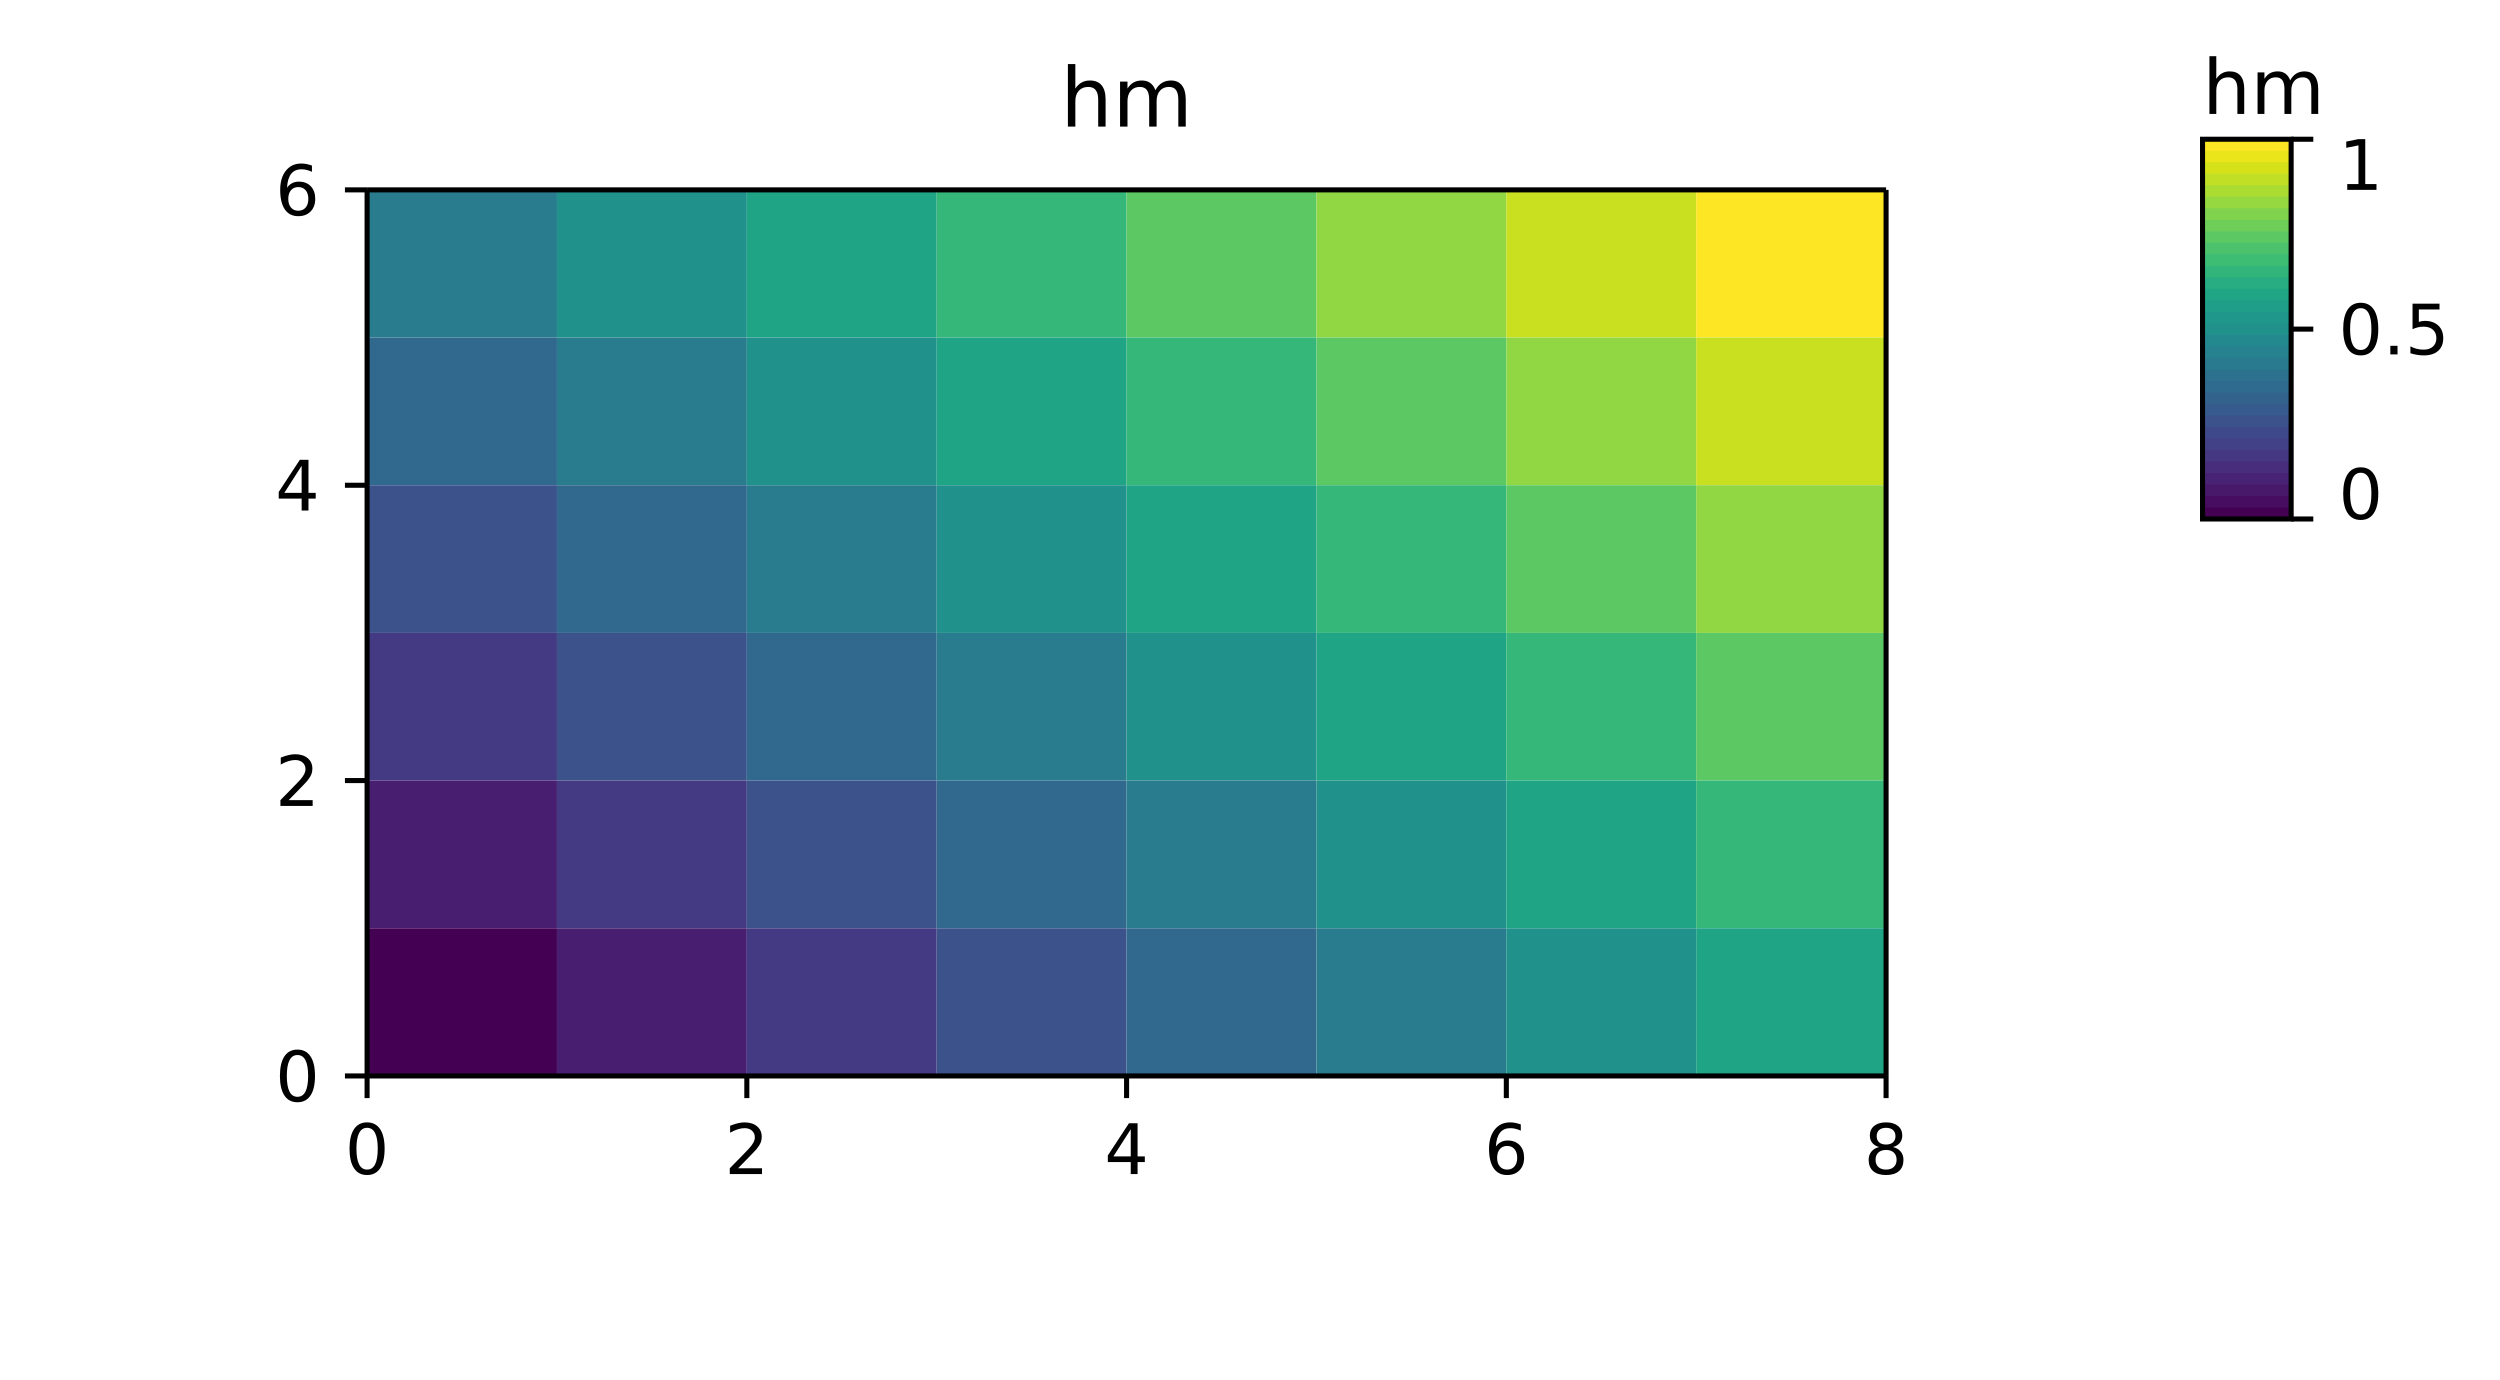
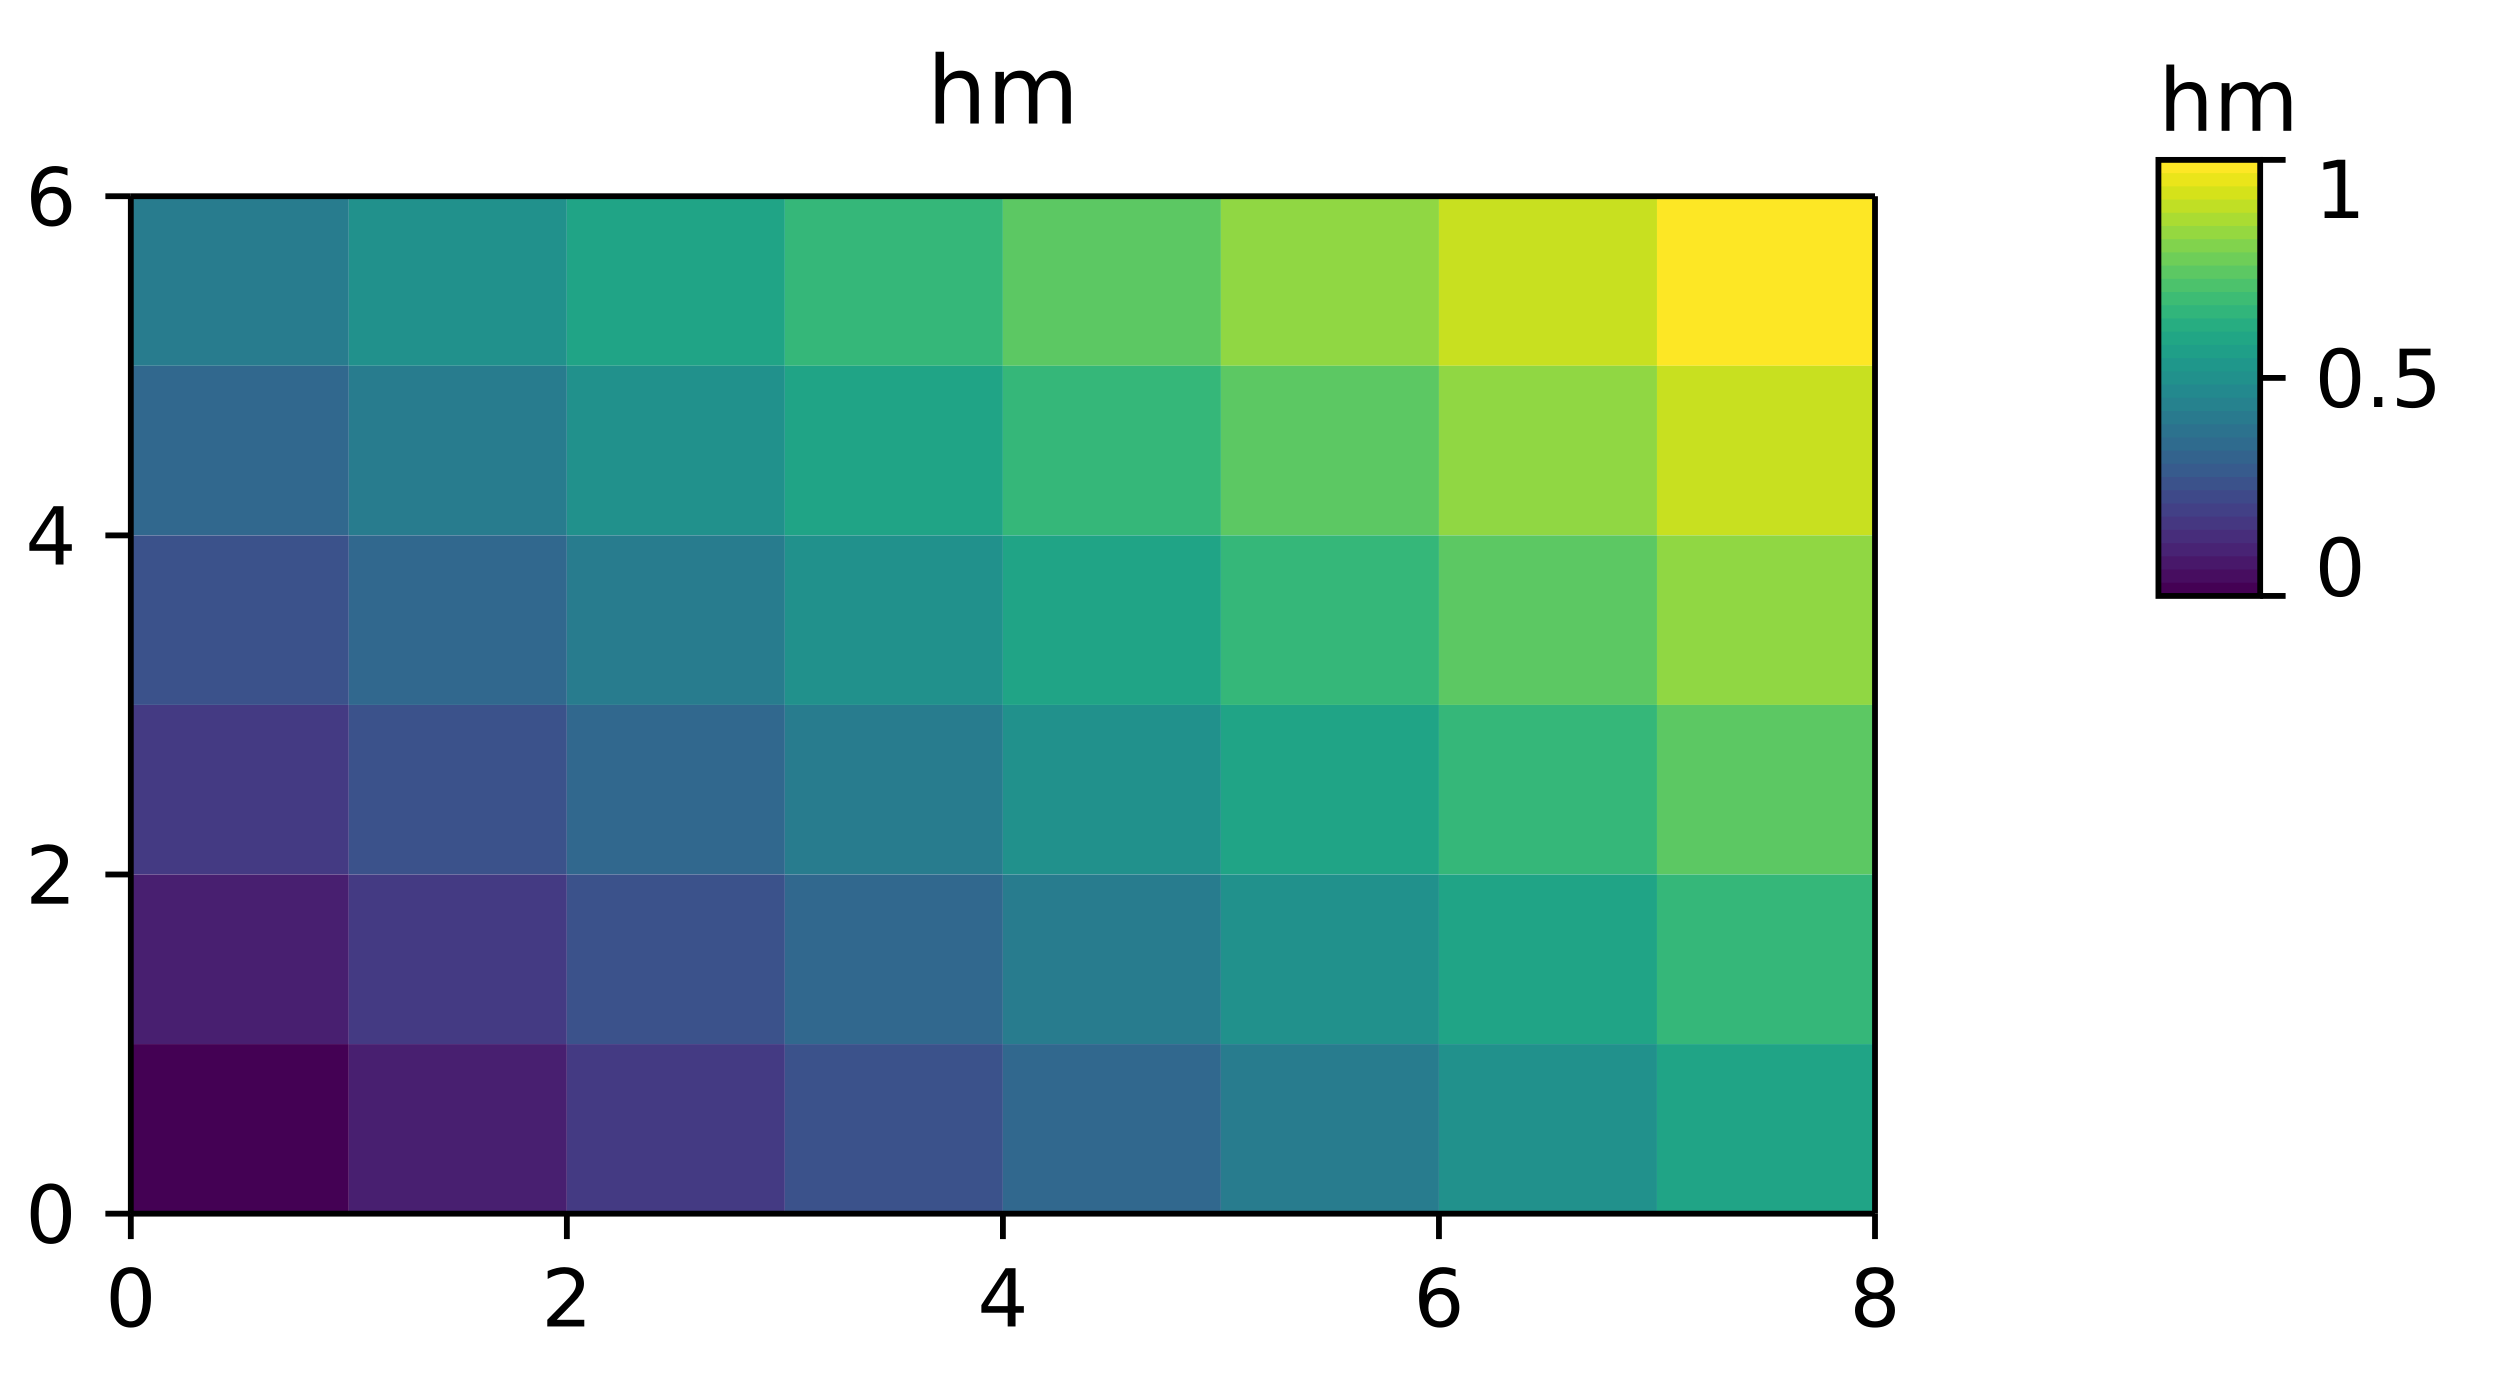
- <svg xmlns="http://www.w3.org/2000/svg" width="395" height="218" viewBox="0 0 395 218" font-family="DejaVu Sans, Bitstream Vera Sans, Verdana, Arial, sans-serif" font-size="11" style="background:#fff" data-plotlet-version="0.4.1" data-plotlet-schema="2" data-plotlet-kind="layout">
-   <g transform="translate(58.00,30.00)" data-plotlet-kind="panel" data-plotlet-title="hm" data-plotlet-xscale="linear" data-plotlet-yscale="linear" data-plotlet-xlim="0,8" data-plotlet-ylim="0,6" data-plotlet-panel-bbox="0,0,316,218" data-plotlet-data-area="58,30,240,140">
-     <g class="plotlet-artist" data-plotlet-type="imshow" data-plotlet-index="0" data-plotlet-rows="6" data-plotlet-cols="8" data-plotlet-vmin="0.0" data-plotlet-vmax="1.0" data-plotlet-cmap="viridis" data-plotlet-data-encoding="rects">
-       <rect x="0.000" y="0.000" width="30.000" height="23.333" fill="rgb(40,124,142)" />
-       <rect x="30.000" y="0.000" width="30.000" height="23.333" fill="rgb(33,145,140)" />
-       <rect x="60.000" y="0.000" width="30.000" height="23.333" fill="rgb(32,164,134)" />
-       <rect x="90.000" y="0.000" width="30.000" height="23.333" fill="rgb(53,183,121)" />
-       <rect x="120.000" y="0.000" width="30.000" height="23.333" fill="rgb(92,200,99)" />
-       <rect x="150.000" y="0.000" width="30.000" height="23.333" fill="rgb(144,215,67)" />
-       <rect x="180.000" y="0.000" width="30.000" height="23.333" fill="rgb(200,224,32)" />
-       <rect x="210.000" y="0.000" width="30.000" height="23.333" fill="rgb(253,231,37)" />
-       <rect x="0.000" y="23.333" width="30.000" height="23.333" fill="rgb(49,104,142)" />
-       <rect x="30.000" y="23.333" width="30.000" height="23.333" fill="rgb(40,124,142)" />
-       <rect x="60.000" y="23.333" width="30.000" height="23.333" fill="rgb(33,145,140)" />
-       <rect x="90.000" y="23.333" width="30.000" height="23.333" fill="rgb(32,164,134)" />
-       <rect x="120.000" y="23.333" width="30.000" height="23.333" fill="rgb(53,183,121)" />
-       <rect x="150.000" y="23.333" width="30.000" height="23.333" fill="rgb(92,200,99)" />
-       <rect x="180.000" y="23.333" width="30.000" height="23.333" fill="rgb(144,215,67)" />
-       <rect x="210.000" y="23.333" width="30.000" height="23.333" fill="rgb(200,224,32)" />
-       <rect x="0.000" y="46.667" width="30.000" height="23.333" fill="rgb(59,82,139)" />
-       <rect x="30.000" y="46.667" width="30.000" height="23.333" fill="rgb(49,104,142)" />
-       <rect x="60.000" y="46.667" width="30.000" height="23.333" fill="rgb(40,124,142)" />
-       <rect x="90.000" y="46.667" width="30.000" height="23.333" fill="rgb(33,145,140)" />
-       <rect x="120.000" y="46.667" width="30.000" height="23.333" fill="rgb(32,164,134)" />
-       <rect x="150.000" y="46.667" width="30.000" height="23.333" fill="rgb(53,183,121)" />
-       <rect x="180.000" y="46.667" width="30.000" height="23.333" fill="rgb(92,200,99)" />
-       <rect x="210.000" y="46.667" width="30.000" height="23.333" fill="rgb(144,215,67)" />
-       <rect x="0.000" y="70.000" width="30.000" height="23.333" fill="rgb(68,58,131)" />
-       <rect x="30.000" y="70.000" width="30.000" height="23.333" fill="rgb(59,82,139)" />
-       <rect x="60.000" y="70.000" width="30.000" height="23.333" fill="rgb(49,104,142)" />
-       <rect x="90.000" y="70.000" width="30.000" height="23.333" fill="rgb(40,124,142)" />
-       <rect x="120.000" y="70.000" width="30.000" height="23.333" fill="rgb(33,145,140)" />
-       <rect x="150.000" y="70.000" width="30.000" height="23.333" fill="rgb(32,164,134)" />
-       <rect x="180.000" y="70.000" width="30.000" height="23.333" fill="rgb(53,183,121)" />
-       <rect x="210.000" y="70.000" width="30.000" height="23.333" fill="rgb(92,200,99)" />
-       <rect x="0.000" y="93.333" width="30.000" height="23.333" fill="rgb(72,31,112)" />
-       <rect x="30.000" y="93.333" width="30.000" height="23.333" fill="rgb(68,58,131)" />
-       <rect x="60.000" y="93.333" width="30.000" height="23.333" fill="rgb(59,82,139)" />
-       <rect x="90.000" y="93.333" width="30.000" height="23.333" fill="rgb(49,104,142)" />
-       <rect x="120.000" y="93.333" width="30.000" height="23.333" fill="rgb(40,124,142)" />
-       <rect x="150.000" y="93.333" width="30.000" height="23.333" fill="rgb(33,145,140)" />
-       <rect x="180.000" y="93.333" width="30.000" height="23.333" fill="rgb(32,164,134)" />
-       <rect x="210.000" y="93.333" width="30.000" height="23.333" fill="rgb(53,183,121)" />
-       <rect x="0.000" y="116.667" width="30.000" height="23.333" fill="rgb(68,1,84)" />
-       <rect x="30.000" y="116.667" width="30.000" height="23.333" fill="rgb(72,31,112)" />
-       <rect x="60.000" y="116.667" width="30.000" height="23.333" fill="rgb(68,58,131)" />
-       <rect x="90.000" y="116.667" width="30.000" height="23.333" fill="rgb(59,82,139)" />
-       <rect x="120.000" y="116.667" width="30.000" height="23.333" fill="rgb(49,104,142)" />
-       <rect x="150.000" y="116.667" width="30.000" height="23.333" fill="rgb(40,124,142)" />
-       <rect x="180.000" y="116.667" width="30.000" height="23.333" fill="rgb(33,145,140)" />
-       <rect x="210.000" y="116.667" width="30.000" height="23.333" fill="rgb(32,164,134)" />
-     </g>
+ <svg xmlns="http://www.w3.org/2000/svg" width="344" height="189" viewBox="0 0 344 189" font-family="DejaVu Sans, Bitstream Vera Sans, Verdana, Arial, sans-serif" font-size="11" style="background:#fff" data-plotlet-version="0.4.3" data-plotlet-schema="2" data-plotlet-kind="layout">
+   <g transform="translate(18.00,27.00)" data-plotlet-kind="panel" data-plotlet-title="hm" data-plotlet-xscale="linear" data-plotlet-yscale="linear" data-plotlet-xlim="0,8" data-plotlet-ylim="0,6" data-plotlet-panel-bbox="0,0,265,189" data-plotlet-data-area="18,27,240,140">
+     <svg x="0" y="0" width="240.0" height="140" overflow="hidden">
+       <g class="plotlet-artist" data-plotlet-type="imshow" data-plotlet-index="0" data-plotlet-rows="6" data-plotlet-cols="8" data-plotlet-vmin="0.0" data-plotlet-vmax="1.0" data-plotlet-cmap="viridis" data-plotlet-data-encoding="rects">
+         <rect x="0.000" y="0.000" width="30.000" height="23.333" fill="rgb(40,124,142)" />
+         <rect x="30.000" y="0.000" width="30.000" height="23.333" fill="rgb(33,145,140)" />
+         <rect x="60.000" y="0.000" width="30.000" height="23.333" fill="rgb(32,164,134)" />
+         <rect x="90.000" y="0.000" width="30.000" height="23.333" fill="rgb(53,183,121)" />
+         <rect x="120.000" y="0.000" width="30.000" height="23.333" fill="rgb(92,200,99)" />
+         <rect x="150.000" y="0.000" width="30.000" height="23.333" fill="rgb(144,215,67)" />
+         <rect x="180.000" y="0.000" width="30.000" height="23.333" fill="rgb(200,224,32)" />
+         <rect x="210.000" y="0.000" width="30.000" height="23.333" fill="rgb(253,231,37)" />
+         <rect x="0.000" y="23.333" width="30.000" height="23.333" fill="rgb(49,104,142)" />
+         <rect x="30.000" y="23.333" width="30.000" height="23.333" fill="rgb(40,124,142)" />
+         <rect x="60.000" y="23.333" width="30.000" height="23.333" fill="rgb(33,145,140)" />
+         <rect x="90.000" y="23.333" width="30.000" height="23.333" fill="rgb(32,164,134)" />
+         <rect x="120.000" y="23.333" width="30.000" height="23.333" fill="rgb(53,183,121)" />
+         <rect x="150.000" y="23.333" width="30.000" height="23.333" fill="rgb(92,200,99)" />
+         <rect x="180.000" y="23.333" width="30.000" height="23.333" fill="rgb(144,215,67)" />
+         <rect x="210.000" y="23.333" width="30.000" height="23.333" fill="rgb(200,224,32)" />
+         <rect x="0.000" y="46.667" width="30.000" height="23.333" fill="rgb(59,82,139)" />
+         <rect x="30.000" y="46.667" width="30.000" height="23.333" fill="rgb(49,104,142)" />
+         <rect x="60.000" y="46.667" width="30.000" height="23.333" fill="rgb(40,124,142)" />
+         <rect x="90.000" y="46.667" width="30.000" height="23.333" fill="rgb(33,145,140)" />
+         <rect x="120.000" y="46.667" width="30.000" height="23.333" fill="rgb(32,164,134)" />
+         <rect x="150.000" y="46.667" width="30.000" height="23.333" fill="rgb(53,183,121)" />
+         <rect x="180.000" y="46.667" width="30.000" height="23.333" fill="rgb(92,200,99)" />
+         <rect x="210.000" y="46.667" width="30.000" height="23.333" fill="rgb(144,215,67)" />
+         <rect x="0.000" y="70.000" width="30.000" height="23.333" fill="rgb(68,58,131)" />
+         <rect x="30.000" y="70.000" width="30.000" height="23.333" fill="rgb(59,82,139)" />
+         <rect x="60.000" y="70.000" width="30.000" height="23.333" fill="rgb(49,104,142)" />
+         <rect x="90.000" y="70.000" width="30.000" height="23.333" fill="rgb(40,124,142)" />
+         <rect x="120.000" y="70.000" width="30.000" height="23.333" fill="rgb(33,145,140)" />
+         <rect x="150.000" y="70.000" width="30.000" height="23.333" fill="rgb(32,164,134)" />
+         <rect x="180.000" y="70.000" width="30.000" height="23.333" fill="rgb(53,183,121)" />
+         <rect x="210.000" y="70.000" width="30.000" height="23.333" fill="rgb(92,200,99)" />
+         <rect x="0.000" y="93.333" width="30.000" height="23.333" fill="rgb(72,31,112)" />
+         <rect x="30.000" y="93.333" width="30.000" height="23.333" fill="rgb(68,58,131)" />
+         <rect x="60.000" y="93.333" width="30.000" height="23.333" fill="rgb(59,82,139)" />
+         <rect x="90.000" y="93.333" width="30.000" height="23.333" fill="rgb(49,104,142)" />
+         <rect x="120.000" y="93.333" width="30.000" height="23.333" fill="rgb(40,124,142)" />
+         <rect x="150.000" y="93.333" width="30.000" height="23.333" fill="rgb(33,145,140)" />
+         <rect x="180.000" y="93.333" width="30.000" height="23.333" fill="rgb(32,164,134)" />
+         <rect x="210.000" y="93.333" width="30.000" height="23.333" fill="rgb(53,183,121)" />
+         <rect x="0.000" y="116.667" width="30.000" height="23.333" fill="rgb(68,1,84)" />
+         <rect x="30.000" y="116.667" width="30.000" height="23.333" fill="rgb(72,31,112)" />
+         <rect x="60.000" y="116.667" width="30.000" height="23.333" fill="rgb(68,58,131)" />
+         <rect x="90.000" y="116.667" width="30.000" height="23.333" fill="rgb(59,82,139)" />
+         <rect x="120.000" y="116.667" width="30.000" height="23.333" fill="rgb(49,104,142)" />
+         <rect x="150.000" y="116.667" width="30.000" height="23.333" fill="rgb(40,124,142)" />
+         <rect x="180.000" y="116.667" width="30.000" height="23.333" fill="rgb(33,145,140)" />
+         <rect x="210.000" y="116.667" width="30.000" height="23.333" fill="rgb(32,164,134)" />
+       </g>
+     </svg>
    <line x1="0" y1="0" x2="240.0" y2="0" stroke="#000000" stroke-width="0.8" />
    <line x1="0" y1="140" x2="240.0" y2="140" stroke="#000000" stroke-width="0.8" />
    <line x1="0" y1="0" x2="0" y2="140" stroke="#000000" stroke-width="0.8" />
    <line x1="240.0" y1="0" x2="240.0" y2="140" stroke="#000000" stroke-width="0.8" />
    <line x1="0.00" x2="0.00" y1="140" y2="143.5" stroke="#000000" stroke-width="0.8" />
-     <path d="M-0.003 148.195Q-0.841 148.195 -1.262 149.02Q-1.684 149.844 -1.684 151.499Q-1.684 153.147 -1.262 153.972Q-0.841 154.796 -0.003 154.796Q0.841 154.796 1.262 153.972Q1.684 153.147 1.684 151.499Q1.684 149.844 1.262 149.02Q0.841 148.195 -0.003 148.195ZM-0.003 147.336Q1.345 147.336 2.057 148.402Q2.769 149.468 2.769 151.499Q2.769 153.523 2.057 154.59Q1.345 155.656 -0.003 155.656Q-1.351 155.656 -2.062 154.59Q-2.774 153.523 -2.774 151.499Q-2.774 149.468 -2.062 148.402Q-1.351 147.336 -0.003 147.336Z" fill="#000" />
+     <path d="M-0.003 148.214Q-0.841 148.214 -1.262 149.039Q-1.684 149.863 -1.684 151.518Q-1.684 153.167 -1.262 153.991Q-0.841 154.815 -0.003 154.815Q0.841 154.815 1.262 153.991Q1.684 153.167 1.684 151.518Q1.684 149.863 1.262 149.039Q0.841 148.214 -0.003 148.214ZM-0.003 147.355Q1.345 147.355 2.057 148.421Q2.769 149.487 2.769 151.518Q2.769 153.542 2.057 154.609Q1.345 155.675 -0.003 155.675Q-1.351 155.675 -2.062 154.609Q-2.774 153.542 -2.774 151.518Q-2.774 149.487 -2.062 148.421Q-1.351 147.355 -0.003 147.355Z" fill="#000" />
    <line x1="60.00" x2="60.00" y1="140" y2="143.5" stroke="#000000" stroke-width="0.8" />
-     <path d="M58.612 154.587H62.398V155.5H57.306V154.587Q57.924 153.948 58.99 152.871Q60.056 151.794 60.33 151.482Q60.851 150.897 61.058 150.491Q61.265 150.086 61.265 149.694Q61.265 149.055 60.816 148.652Q60.368 148.249 59.648 148.249Q59.138 148.249 58.571 148.426Q58.005 148.604 57.36 148.963V147.868Q58.015 147.604 58.585 147.47Q59.154 147.336 59.627 147.336Q60.873 147.336 61.614 147.959Q62.355 148.582 62.355 149.624Q62.355 150.118 62.17 150.561Q61.985 151.004 61.496 151.606Q61.362 151.762 60.642 152.506Q59.922 153.25 58.612 154.587Z" fill="#000" />
+     <path d="M58.612 154.606H62.398V155.519H57.306V154.606Q57.924 153.967 58.99 152.89Q60.056 151.813 60.33 151.501Q60.851 150.916 61.058 150.51Q61.265 150.105 61.265 149.713Q61.265 149.074 60.816 148.671Q60.368 148.268 59.648 148.268Q59.138 148.268 58.571 148.445Q58.005 148.623 57.36 148.982V147.887Q58.015 147.624 58.585 147.489Q59.154 147.355 59.627 147.355Q60.873 147.355 61.614 147.978Q62.355 148.601 62.355 149.643Q62.355 150.137 62.17 150.58Q61.985 151.023 61.496 151.625Q61.362 151.781 60.642 152.525Q59.922 153.269 58.612 154.606Z" fill="#000" />
    <line x1="120.00" x2="120.00" y1="140" y2="143.5" stroke="#000000" stroke-width="0.8" />
-     <path d="M120.658 148.426 117.919 152.707H120.658ZM120.373 147.481H121.738V152.707H122.882V153.609H121.738V155.5H120.658V153.609H117.038V152.562Z" fill="#000" />
+     <path d="M120.658 148.445 117.919 152.726H120.658ZM120.373 147.5H121.738V152.726H122.882V153.628H121.738V155.519H120.658V153.628H117.038V152.581Z" fill="#000" />
    <line x1="180.00" x2="180.00" y1="140" y2="143.5" stroke="#000000" stroke-width="0.8" />
-     <path d="M180.132 151.058Q179.401 151.058 178.974 151.558Q178.547 152.057 178.547 152.927Q178.547 153.792 178.974 154.294Q179.401 154.796 180.132 154.796Q180.862 154.796 181.289 154.294Q181.716 153.792 181.716 152.927Q181.716 152.057 181.289 151.558Q180.862 151.058 180.132 151.058ZM182.285 147.658V148.646Q181.877 148.453 181.461 148.351Q181.045 148.249 180.636 148.249Q179.562 148.249 178.996 148.974Q178.429 149.699 178.348 151.166Q178.665 150.698 179.143 150.448Q179.621 150.199 180.196 150.199Q181.405 150.199 182.105 150.932Q182.806 151.665 182.806 152.927Q182.806 154.163 182.076 154.909Q181.345 155.656 180.132 155.656Q178.74 155.656 178.005 154.59Q177.269 153.523 177.269 151.499Q177.269 149.597 178.171 148.467Q179.073 147.336 180.594 147.336Q181.002 147.336 181.418 147.417Q181.834 147.497 182.285 147.658Z" fill="#000" />
+     <path d="M180.132 151.077Q179.401 151.077 178.974 151.577Q178.547 152.076 178.547 152.946Q178.547 153.811 178.974 154.313Q179.401 154.815 180.132 154.815Q180.862 154.815 181.289 154.313Q181.716 153.811 181.716 152.946Q181.716 152.076 181.289 151.577Q180.862 151.077 180.132 151.077ZM182.285 147.677V148.666Q181.877 148.472 181.461 148.37Q181.045 148.268 180.636 148.268Q179.562 148.268 178.996 148.993Q178.429 149.718 178.348 151.185Q178.665 150.717 179.143 150.468Q179.621 150.218 180.196 150.218Q181.405 150.218 182.105 150.951Q182.806 151.684 182.806 152.946Q182.806 154.182 182.076 154.928Q181.345 155.675 180.132 155.675Q178.74 155.675 178.005 154.609Q177.269 153.542 177.269 151.518Q177.269 149.616 178.171 148.486Q179.073 147.355 180.594 147.355Q181.002 147.355 181.418 147.436Q181.834 147.516 182.285 147.677Z" fill="#000" />
    <line x1="240.00" x2="240.00" y1="140" y2="143.5" stroke="#000000" stroke-width="0.8" />
-     <path d="M239.997 151.692Q239.224 151.692 238.781 152.105Q238.338 152.519 238.338 153.244Q238.338 153.969 238.781 154.383Q239.224 154.796 239.997 154.796Q240.771 154.796 241.217 154.38Q241.662 153.964 241.662 153.244Q241.662 152.519 241.219 152.105Q240.776 151.692 239.997 151.692ZM238.912 151.23Q238.214 151.058 237.825 150.58Q237.435 150.102 237.435 149.415Q237.435 148.453 238.12 147.895Q238.805 147.336 239.997 147.336Q241.195 147.336 241.877 147.895Q242.559 148.453 242.559 149.415Q242.559 150.102 242.17 150.58Q241.781 151.058 241.088 151.23Q241.872 151.413 242.31 151.944Q242.747 152.476 242.747 153.244Q242.747 154.41 242.036 155.033Q241.324 155.656 239.997 155.656Q238.671 155.656 237.959 155.033Q237.247 154.41 237.247 153.244Q237.247 152.476 237.688 151.944Q238.128 151.413 238.912 151.23ZM238.515 149.517Q238.515 150.14 238.904 150.489Q239.294 150.838 239.997 150.838Q240.696 150.838 241.09 150.489Q241.485 150.14 241.485 149.517Q241.485 148.894 241.09 148.544Q240.696 148.195 239.997 148.195Q239.294 148.195 238.904 148.544Q238.515 148.894 238.515 149.517Z" fill="#000" />
+     <path d="M239.997 151.711Q239.224 151.711 238.781 152.125Q238.338 152.538 238.338 153.263Q238.338 153.988 238.781 154.402Q239.224 154.815 239.997 154.815Q240.771 154.815 241.217 154.399Q241.662 153.983 241.662 153.263Q241.662 152.538 241.219 152.125Q240.776 151.711 239.997 151.711ZM238.912 151.249Q238.214 151.077 237.825 150.599Q237.435 150.121 237.435 149.434Q237.435 148.472 238.12 147.914Q238.805 147.355 239.997 147.355Q241.195 147.355 241.877 147.914Q242.559 148.472 242.559 149.434Q242.559 150.121 242.17 150.599Q241.781 151.077 241.088 151.249Q241.872 151.432 242.31 151.963Q242.747 152.495 242.747 153.263Q242.747 154.429 242.036 155.052Q241.324 155.675 239.997 155.675Q238.671 155.675 237.959 155.052Q237.247 154.429 237.247 153.263Q237.247 152.495 237.688 151.963Q238.128 151.432 238.912 151.249ZM238.515 149.536Q238.515 150.159 238.904 150.508Q239.294 150.857 239.997 150.857Q240.696 150.857 241.09 150.508Q241.485 150.159 241.485 149.536Q241.485 148.913 241.09 148.563Q240.696 148.214 239.997 148.214Q239.294 148.214 238.904 148.563Q238.515 148.913 238.515 149.536Z" fill="#000" />
    <line x1="0" x2="-3.5" y1="140.00" y2="140.00" stroke="#000000" stroke-width="0.8" />
-     <path d="M-11.002 136.695Q-11.84 136.695 -12.261 137.52Q-12.683 138.344 -12.683 139.999Q-12.683 141.647 -12.261 142.472Q-11.84 143.296 -11.002 143.296Q-10.159 143.296 -9.737 142.472Q-9.315 141.647 -9.315 139.999Q-9.315 138.344 -9.737 137.52Q-10.159 136.695 -11.002 136.695ZM-11.002 135.836Q-9.654 135.836 -8.942 136.902Q-8.23 137.968 -8.23 139.999Q-8.23 142.023 -8.942 143.09Q-9.654 144.156 -11.002 144.156Q-12.35 144.156 -13.062 143.09Q-13.773 142.023 -13.773 139.999Q-13.773 137.968 -13.062 136.902Q-12.35 135.836 -11.002 135.836Z" fill="#000" />
+     <path d="M-11.002 136.705Q-11.84 136.705 -12.261 137.529Q-12.683 138.354 -12.683 140.008Q-12.683 141.657 -12.261 142.481Q-11.84 143.306 -11.002 143.306Q-10.159 143.306 -9.737 142.481Q-9.315 141.657 -9.315 140.008Q-9.315 138.354 -9.737 137.529Q-10.159 136.705 -11.002 136.705ZM-11.002 135.845Q-9.654 135.845 -8.942 136.912Q-8.23 137.978 -8.23 140.008Q-8.23 142.033 -8.942 143.099Q-9.654 144.165 -11.002 144.165Q-12.35 144.165 -13.062 143.099Q-13.773 142.033 -13.773 140.008Q-13.773 137.978 -13.062 136.912Q-12.35 135.845 -11.002 135.845Z" fill="#000" />
    <line x1="0" x2="-3.5" y1="93.33" y2="93.33" stroke="#000000" stroke-width="0.8" />
-     <path d="M-12.388 96.42H-8.601V97.333H-13.693V96.42Q-13.075 95.781 -12.009 94.704Q-10.943 93.627 -10.669 93.316Q-10.148 92.73 -9.941 92.325Q-9.734 91.919 -9.734 91.527Q-9.734 90.888 -10.183 90.485Q-10.631 90.082 -11.351 90.082Q-11.861 90.082 -12.428 90.26Q-12.995 90.437 -13.639 90.797V89.701Q-12.984 89.438 -12.415 89.304Q-11.845 89.169 -11.373 89.169Q-10.126 89.169 -9.385 89.792Q-8.644 90.415 -8.644 91.457Q-8.644 91.951 -8.829 92.395Q-9.015 92.838 -9.503 93.439Q-9.638 93.595 -10.357 94.339Q-11.077 95.083 -12.388 96.42Z" fill="#000" />
+     <path d="M-12.388 96.43H-8.601V97.343H-13.693V96.43Q-13.075 95.791 -12.009 94.714Q-10.943 93.637 -10.669 93.325Q-10.148 92.74 -9.941 92.334Q-9.734 91.929 -9.734 91.537Q-9.734 90.898 -10.183 90.495Q-10.631 90.092 -11.351 90.092Q-11.861 90.092 -12.428 90.269Q-12.995 90.446 -13.639 90.806V89.711Q-12.984 89.447 -12.415 89.313Q-11.845 89.179 -11.373 89.179Q-10.126 89.179 -9.385 89.802Q-8.644 90.425 -8.644 91.467Q-8.644 91.961 -8.829 92.404Q-9.015 92.847 -9.503 93.449Q-9.638 93.605 -10.357 94.348Q-11.077 95.092 -12.388 96.43Z" fill="#000" />
    <line x1="0" x2="-3.5" y1="46.67" y2="46.67" stroke="#000000" stroke-width="0.8" />
-     <path d="M-10.341 43.593 -13.081 47.874H-10.341ZM-10.626 42.648H-9.262V47.874H-8.118V48.776H-9.262V50.667H-10.341V48.776H-13.961V47.729Z" fill="#000" />
+     <path d="M-10.341 43.602 -13.081 47.883H-10.341ZM-10.626 42.657H-9.262V47.883H-8.118V48.786H-9.262V50.676H-10.341V48.786H-13.961V47.738Z" fill="#000" />
    <line x1="0" x2="-3.5" y1="0.00" y2="0.00" stroke="#000000" stroke-width="0.8" />
-     <path d="M-10.868 -0.442Q-11.598 -0.442 -12.025 0.058Q-12.452 0.557 -12.452 1.427Q-12.452 2.292 -12.025 2.794Q-11.598 3.296 -10.868 3.296Q-10.137 3.296 -9.71 2.794Q-9.283 2.292 -9.283 1.427Q-9.283 0.557 -9.71 0.058Q-10.137 -0.442 -10.868 -0.442ZM-8.714 -3.842V-2.854Q-9.122 -3.047 -9.538 -3.149Q-9.955 -3.251 -10.363 -3.251Q-11.437 -3.251 -12.004 -2.526Q-12.57 -1.801 -12.651 -0.334Q-12.334 -0.802 -11.856 -1.052Q-11.378 -1.301 -10.803 -1.301Q-9.595 -1.301 -8.894 -0.568Q-8.193 0.165 -8.193 1.427Q-8.193 2.663 -8.923 3.409Q-9.654 4.156 -10.868 4.156Q-12.259 4.156 -12.995 3.09Q-13.73 2.023 -13.73 -0.001Q-13.73 -1.903 -12.828 -3.033Q-11.926 -4.164 -10.406 -4.164Q-9.998 -4.164 -9.581 -4.083Q-9.165 -4.003 -8.714 -3.842Z" fill="#000" />
+     <path d="M-10.868 -0.432Q-11.598 -0.432 -12.025 0.067Q-12.452 0.567 -12.452 1.437Q-12.452 2.302 -12.025 2.804Q-11.598 3.306 -10.868 3.306Q-10.137 3.306 -9.71 2.804Q-9.283 2.302 -9.283 1.437Q-9.283 0.567 -9.71 0.067Q-10.137 -0.432 -10.868 -0.432ZM-8.714 -3.832V-2.844Q-9.122 -3.037 -9.538 -3.139Q-9.955 -3.241 -10.363 -3.241Q-11.437 -3.241 -12.004 -2.516Q-12.57 -1.791 -12.651 -0.325Q-12.334 -0.792 -11.856 -1.042Q-11.378 -1.292 -10.803 -1.292Q-9.595 -1.292 -8.894 -0.559Q-8.193 0.175 -8.193 1.437Q-8.193 2.672 -8.923 3.419Q-9.654 4.165 -10.868 4.165Q-12.259 4.165 -12.995 3.099Q-13.73 2.033 -13.73 0.008Q-13.73 -1.893 -12.828 -3.024Q-11.926 -4.155 -10.406 -4.155Q-9.998 -4.155 -9.581 -4.074Q-9.165 -3.993 -8.714 -3.832Z" fill="#000" />
    <path d="M116.683 -14.291V-10.0H115.515V-14.253Q115.515 -15.262 115.122 -15.764Q114.728 -16.265 113.941 -16.265Q112.995 -16.265 112.449 -15.662Q111.904 -15.059 111.904 -14.018V-10.0H110.729V-19.877H111.904V-16.005Q112.323 -16.646 112.891 -16.963Q113.459 -17.281 114.201 -17.281Q115.427 -17.281 116.055 -16.522Q116.683 -15.764 116.683 -14.291ZM124.548 -15.745Q124.986 -16.532 125.595 -16.906Q126.205 -17.281 127.03 -17.281Q128.141 -17.281 128.744 -16.503Q129.347 -15.726 129.347 -14.291V-10.0H128.173V-14.253Q128.173 -15.275 127.811 -15.77Q127.449 -16.265 126.706 -16.265Q125.799 -16.265 125.272 -15.662Q124.745 -15.059 124.745 -14.018V-10.0H123.571V-14.253Q123.571 -15.281 123.209 -15.773Q122.847 -16.265 122.092 -16.265Q121.197 -16.265 120.67 -15.659Q120.143 -15.053 120.143 -14.018V-10.0H118.969V-17.109H120.143V-16.005Q120.543 -16.659 121.101 -16.97Q121.66 -17.281 122.428 -17.281Q123.202 -17.281 123.745 -16.887Q124.288 -16.494 124.548 -15.745Z" fill="#000" />
  </g>
-   <g transform="translate(340.00,0.00)">
+   <g transform="translate(289.00,0.00)">
    <path d="M14.586 14.039V18.0H13.508V14.074Q13.508 13.143 13.145 12.68Q12.781 12.217 12.055 12.217Q11.182 12.217 10.678 12.773Q10.174 13.33 10.174 14.291V18.0H9.09V8.883H10.174V12.457Q10.561 11.865 11.085 11.572Q11.609 11.279 12.295 11.279Q13.426 11.279 14.006 11.979Q14.586 12.68 14.586 14.039ZM21.846 12.697Q22.25 11.971 22.812 11.625Q23.375 11.279 24.137 11.279Q25.162 11.279 25.719 11.997Q26.275 12.715 26.275 14.039V18.0H25.191V14.074Q25.191 13.131 24.857 12.674Q24.523 12.217 23.838 12.217Q23.0 12.217 22.514 12.773Q22.027 13.33 22.027 14.291V18.0H20.943V14.074Q20.943 13.125 20.609 12.671Q20.275 12.217 19.578 12.217Q18.752 12.217 18.266 12.776Q17.779 13.336 17.779 14.291V18.0H16.695V11.438H17.779V12.457Q18.148 11.854 18.664 11.566Q19.18 11.279 19.889 11.279Q20.604 11.279 21.104 11.643Q21.605 12.006 21.846 12.697Z" fill="#000" />
    <rect x="8.00" y="22" width="14" height="2.818" fill="rgb(253,231,37)" />
    <rect x="8.00" y="23.818" width="14" height="2.818" fill="rgb(234,229,26)" />
    <rect x="8.00" y="25.636" width="14" height="2.818" fill="rgb(213,226,26)" />
    <rect x="8.00" y="27.454" width="14" height="2.818" fill="rgb(192,223,37)" />
    <rect x="8.00" y="29.273" width="14" height="2.818" fill="rgb(170,220,50)" />
    <rect x="8.00" y="31.091" width="14" height="2.818" fill="rgb(149,216,64)" />
    <rect x="8.00" y="32.909" width="14" height="2.818" fill="rgb(129,211,77)" />
    <rect x="8.00" y="34.727" width="14" height="2.818" fill="rgb(110,206,88)" />
    <rect x="8.00" y="36.545" width="14" height="2.818" fill="rgb(92,200,99)" />
    <rect x="8.00" y="38.364" width="14" height="2.818" fill="rgb(76,194,108)" />
    <rect x="8.00" y="40.182" width="14" height="2.818" fill="rgb(61,188,116)" />
    <rect x="8.00" y="42" width="14" height="2.818" fill="rgb(49,181,123)" />
    <rect x="8.00" y="43.818" width="14" height="2.818" fill="rgb(39,173,129)" />
    <rect x="8.00" y="45.636" width="14" height="2.818" fill="rgb(33,166,133)" />
    <rect x="8.00" y="47.455" width="14" height="2.818" fill="rgb(31,159,136)" />
    <rect x="8.00" y="49.273" width="14" height="2.818" fill="rgb(31,151,139)" />
    <rect x="8.00" y="51.091" width="14" height="2.818" fill="rgb(33,145,140)" />
    <rect x="8.00" y="52.909" width="14" height="2.818" fill="rgb(35,137,142)" />
    <rect x="8.00" y="54.727" width="14" height="2.818" fill="rgb(38,130,142)" />
    <rect x="8.00" y="56.545" width="14" height="2.818" fill="rgb(41,122,142)" />
    <rect x="8.00" y="58.364" width="14" height="2.818" fill="rgb(44,114,142)" />
    <rect x="8.00" y="60.182" width="14" height="2.818" fill="rgb(47,107,142)" />
    <rect x="8.00" y="62" width="14" height="2.818" fill="rgb(51,99,141)" />
    <rect x="8.00" y="63.818" width="14" height="2.818" fill="rgb(55,91,141)" />
    <rect x="8.00" y="65.636" width="14" height="2.818" fill="rgb(59,82,139)" />
    <rect x="8.00" y="67.454" width="14" height="2.818" fill="rgb(62,73,137)" />
    <rect x="8.00" y="69.273" width="14" height="2.818" fill="rgb(66,64,134)" />
    <rect x="8.00" y="71.091" width="14" height="2.818" fill="rgb(69,55,129)" />
    <rect x="8.00" y="72.909" width="14" height="2.818" fill="rgb(71,45,123)" />
    <rect x="8.00" y="74.727" width="14" height="2.818" fill="rgb(72,35,116)" />
    <rect x="8.00" y="76.546" width="14" height="2.818" fill="rgb(72,24,106)" />
    <rect x="8.00" y="78.364" width="14" height="2.818" fill="rgb(71,13,96)" />
    <rect x="8.00" y="80.182" width="14" height="1.818" fill="rgb(68,1,84)" />
    <rect x="8.00" y="22.00" width="14" height="60.00" fill="none" stroke="#000000" stroke-width="0.8" />
    <line x1="22" x2="25.5" y1="82.00" y2="82.00" stroke="#000000" stroke-width="0.8" />
    <path d="M32.997 74.695Q32.159 74.695 31.737 75.52Q31.315 76.344 31.315 77.999Q31.315 79.647 31.737 80.472Q32.159 81.296 32.997 81.296Q33.84 81.296 34.261 80.472Q34.683 79.647 34.683 77.999Q34.683 76.344 34.261 75.52Q33.84 74.695 32.997 74.695ZM32.997 73.836Q34.345 73.836 35.056 74.902Q35.768 75.968 35.768 77.999Q35.768 80.023 35.056 81.09Q34.345 82.156 32.997 82.156Q31.648 82.156 30.937 81.09Q30.225 80.023 30.225 77.999Q30.225 75.968 30.937 74.902Q31.648 73.836 32.997 73.836Z" fill="#000" />
    <line x1="22" x2="25.5" y1="52.00" y2="52.00" stroke="#000000" stroke-width="0.8" />
    <path d="M32.997 48.695Q32.159 48.695 31.737 49.52Q31.315 50.344 31.315 51.999Q31.315 53.647 31.737 54.472Q32.159 55.296 32.997 55.296Q33.84 55.296 34.261 54.472Q34.683 53.647 34.683 51.999Q34.683 50.344 34.261 49.52Q33.84 48.695 32.997 48.695ZM32.997 47.836Q34.345 47.836 35.056 48.902Q35.768 49.968 35.768 51.999Q35.768 54.023 35.056 55.09Q34.345 56.156 32.997 56.156Q31.648 56.156 30.937 55.09Q30.225 54.023 30.225 51.999Q30.225 49.968 30.937 48.902Q31.648 47.836 32.997 47.836ZM37.675 54.636H38.808V56.0H37.675ZM41.182 47.981H45.441V48.894H42.176V50.86Q42.412 50.779 42.648 50.739Q42.885 50.699 43.121 50.699Q44.464 50.699 45.248 51.435Q46.032 52.17 46.032 53.427Q46.032 54.722 45.227 55.439Q44.421 56.156 42.955 56.156Q42.45 56.156 41.926 56.07Q41.402 55.984 40.844 55.812V54.722Q41.327 54.985 41.843 55.114Q42.358 55.243 42.933 55.243Q43.862 55.243 44.405 54.754Q44.947 54.265 44.947 53.427Q44.947 52.589 44.405 52.101Q43.862 51.612 42.933 51.612Q42.498 51.612 42.066 51.708Q41.633 51.805 41.182 52.009Z" fill="#000" />
    <line x1="22" x2="25.5" y1="22.00" y2="22.00" stroke="#000000" stroke-width="0.8" />
    <path d="M30.864 29.087H32.637V22.969L30.708 23.356V22.368L32.626 21.981H33.711V29.087H35.483V30.0H30.864Z" fill="#000" />
  </g>
</svg>
